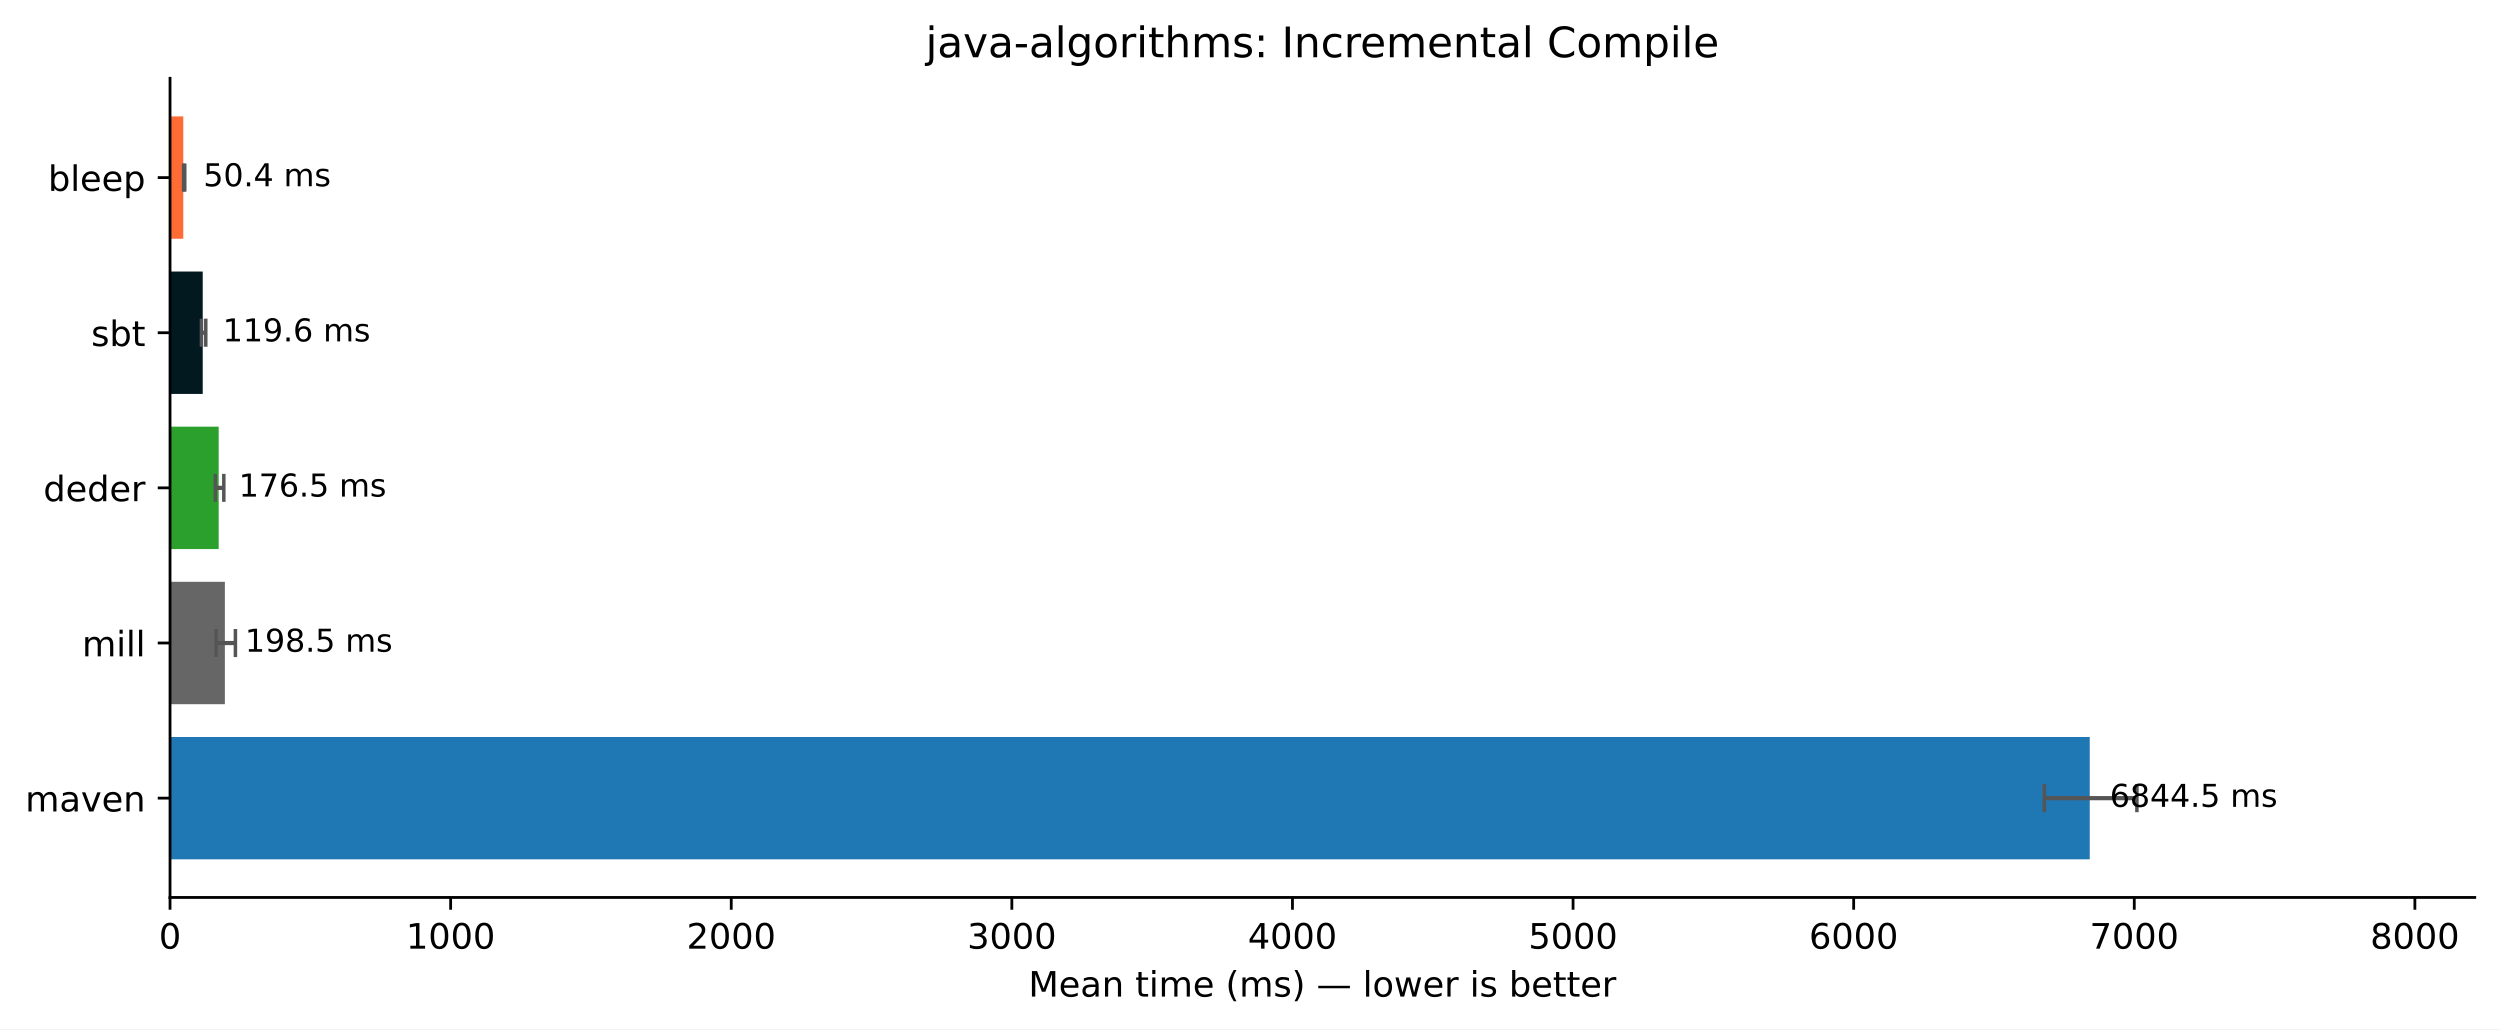
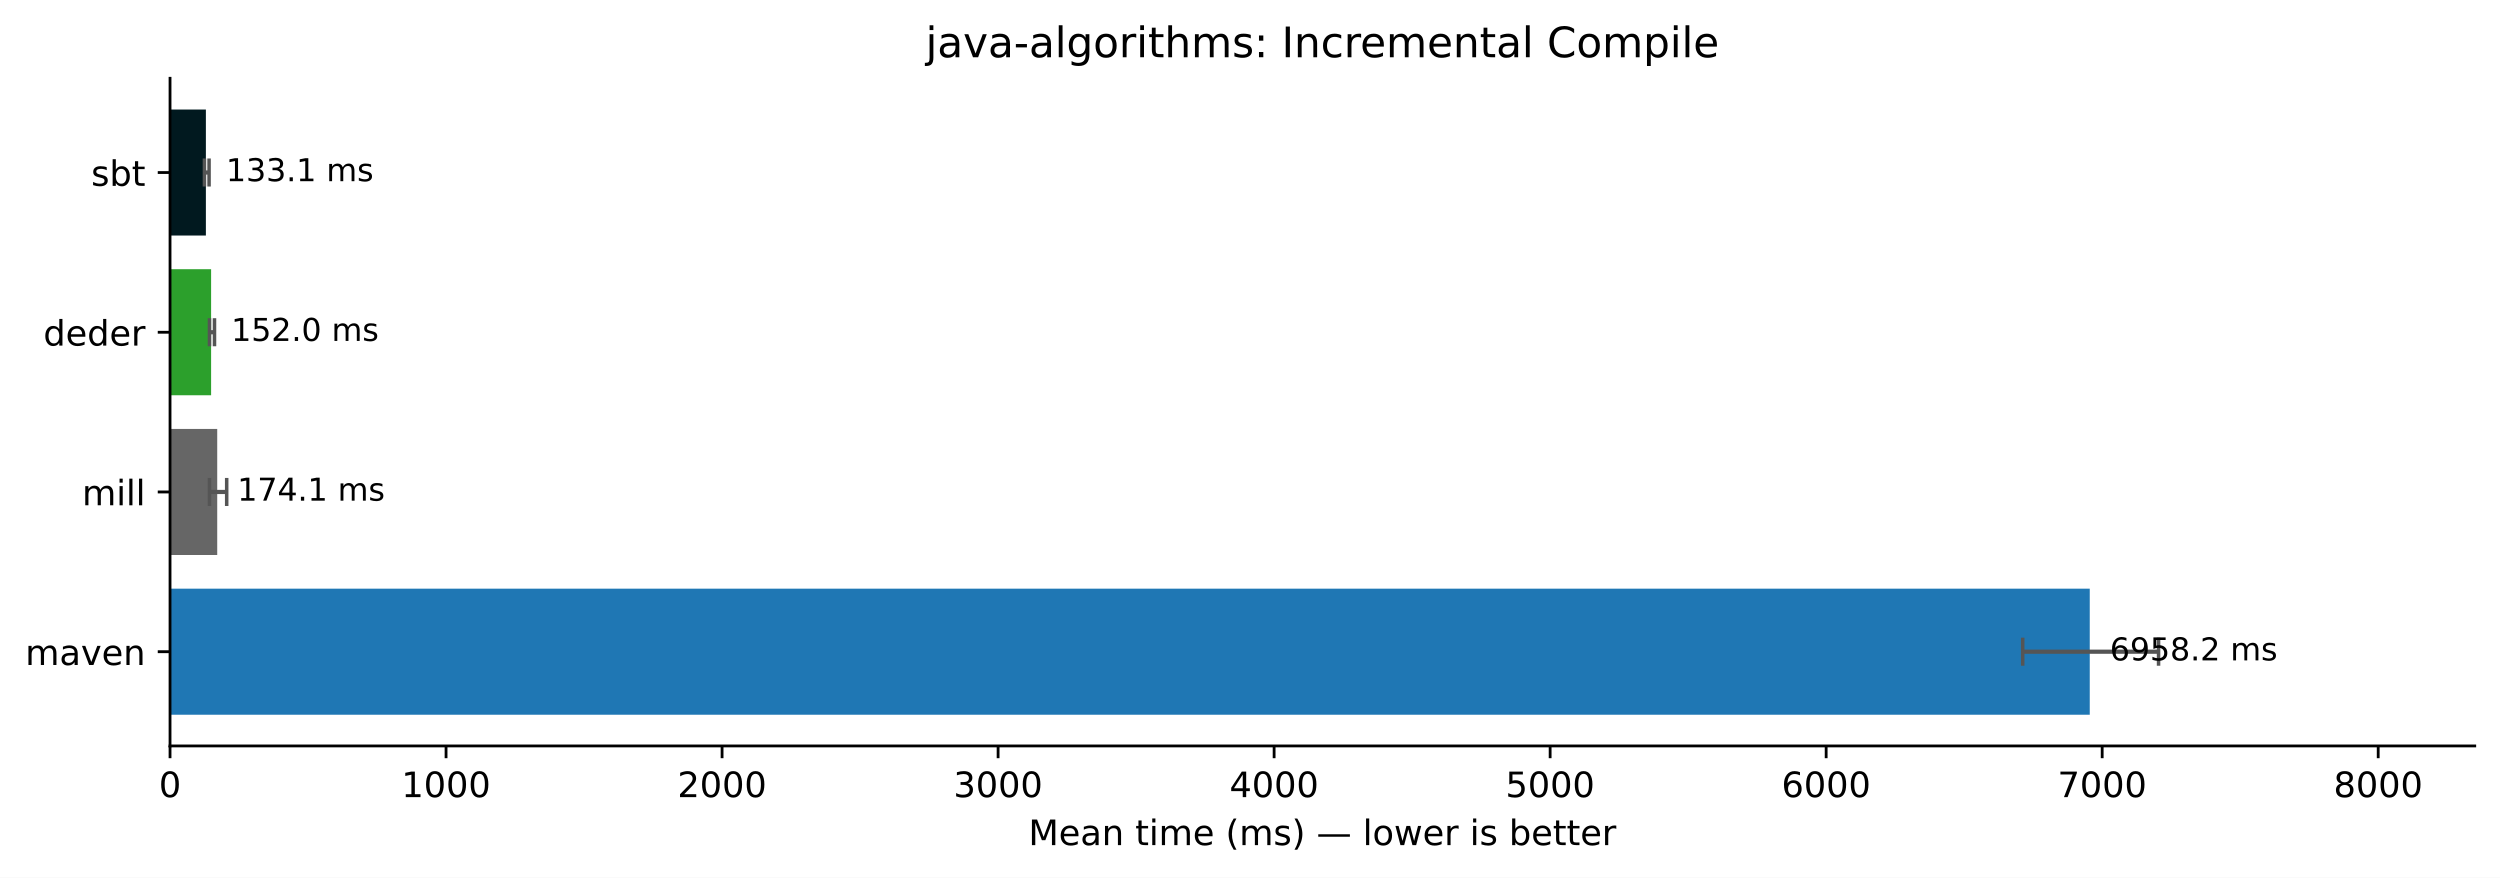
- <svg xmlns="http://www.w3.org/2000/svg" xmlns:xlink="http://www.w3.org/1999/xlink" width="712.788pt" height="293.434pt" viewBox="0 0 712.788 293.434" version="1.1">
+ <svg xmlns="http://www.w3.org/2000/svg" xmlns:xlink="http://www.w3.org/1999/xlink" width="712.788pt" height="250.234pt" viewBox="0 0 712.788 250.234" version="1.1">
  <defs>
    <style type="text/css">*{stroke-linejoin: round; stroke-linecap: butt}</style>
  </defs>
  <g id="figure_1">
    <g id="patch_1">
-       <path d="M 0 293.434  L 712.788 293.434  L 712.788 0  L 0 0  z " style="fill: #ffffff" />
+       <path d="M 0 250.234  L 712.788 250.234  L 712.788 0  L 0 0  z " style="fill: #ffffff" />
    </g>
    <g id="axes_1">
      <g id="patch_2">
-         <path d="M 48.478 255.878  L 705.588 255.878  L 705.588 22.318  L 48.478 22.318  z " style="fill: #ffffff" />
+         <path d="M 48.478 212.678  L 705.588 212.678  L 705.588 22.318  L 48.478 22.318  z " style="fill: #ffffff" />
      </g>
      <g id="patch_3">
-         <path d="M 48.478 245.262  L 596.07 245.262  L 596.07 209.874  L 48.478 209.874  z " clip-path="url(#pd72c1c6de4)" style="fill: #1f77b4; stroke: #ffffff; stroke-width: 0.5; stroke-linejoin: miter" />
+         <path d="M 48.478 204.025  L 596.07 204.025  L 596.07 167.593  L 48.478 167.593  z " clip-path="url(#pbc4e9a8b38)" style="fill: #1f77b4; stroke: #ffffff; stroke-width: 0.5; stroke-linejoin: miter" />
      </g>
      <g id="patch_4">
-         <path d="M 48.478 201.027  L 64.362 201.027  L 64.362 165.639  L 48.478 165.639  z " clip-path="url(#pd72c1c6de4)" style="fill: #666666; stroke: #ffffff; stroke-width: 0.5; stroke-linejoin: miter" />
+         <path d="M 48.478 158.485  L 62.183 158.485  L 62.183 122.052  L 48.478 122.052  z " clip-path="url(#pbc4e9a8b38)" style="fill: #666666; stroke: #ffffff; stroke-width: 0.5; stroke-linejoin: miter" />
      </g>
      <g id="patch_5">
-         <path d="M 48.478 156.792  L 62.598 156.792  L 62.598 121.404  L 48.478 121.404  z " clip-path="url(#pd72c1c6de4)" style="fill: #2ca02c; stroke: #ffffff; stroke-width: 0.5; stroke-linejoin: miter" />
+         <path d="M 48.478 112.944  L 60.439 112.944  L 60.439 76.512  L 48.478 76.512  z " clip-path="url(#pbc4e9a8b38)" style="fill: #2ca02c; stroke: #ffffff; stroke-width: 0.5; stroke-linejoin: miter" />
      </g>
      <g id="patch_6">
-         <path d="M 48.478 112.557  L 58.049 112.557  L 58.049 77.169  L 48.478 77.169  z " clip-path="url(#pd72c1c6de4)" style="fill: #01191f; stroke: #ffffff; stroke-width: 0.5; stroke-linejoin: miter" />
-       </g>
-       <g id="patch_7">
-         <path d="M 48.478 68.322  L 52.507 68.322  L 52.507 32.934  L 48.478 32.934  z " clip-path="url(#pd72c1c6de4)" style="fill: #ff6b35; stroke: #ffffff; stroke-width: 0.5; stroke-linejoin: miter" />
+         <path d="M 48.478 67.403  L 58.95 67.403  L 58.95 30.971  L 48.478 30.971  z " clip-path="url(#pbc4e9a8b38)" style="fill: #01191f; stroke: #ffffff; stroke-width: 0.5; stroke-linejoin: miter" />
      </g>
      <g id="matplotlib.axis_1">
        <g id="xtick_1">
          <g id="line2d_1">
            <defs>
-               <path id="mb62861f064" d="M 0 0  L 0 3.5  " style="stroke: #000000; stroke-width: 0.8" />
+               <path id="m94cedf8190" d="M 0 0  L 0 3.5  " style="stroke: #000000; stroke-width: 0.8" />
            </defs>
            <g>
-               <use xlink:href="#mb62861f064" x="48.478" y="255.878" style="stroke: #000000; stroke-width: 0.8" />
+               <use xlink:href="#m94cedf8190" x="48.478" y="212.678" style="stroke: #000000; stroke-width: 0.8" />
            </g>
          </g>
          <g id="text_1">
-             <g transform="translate(45.29688 270.4766) scale(0.1 -0.1)">
+             <g transform="translate(45.29688 227.2766) scale(0.1 -0.1)">
              <defs>
                <path id="DejaVuSans-30" d="M 2034 4250  Q 1547 4250 1301 3770  Q 1056 3291 1056 2328  Q 1056 1369 1301 889  Q 1547 409 2034 409  Q 2525 409 2770 889  Q 3016 1369 3016 2328  Q 3016 3291 2770 3770  Q 2525 4250 2034 4250  z M 2034 4750  Q 2819 4750 3233 4129  Q 3647 3509 3647 2328  Q 3647 1150 3233 529  Q 2819 -91 2034 -91  Q 1250 -91 836 529  Q 422 1150 422 2328  Q 422 3509 836 4129  Q 1250 4750 2034 4750  z " transform="scale(0.015625)" />
              </defs>
              <use xlink:href="#DejaVuSans-30" />
            </g>
          </g>
        </g>
        <g id="xtick_2">
          <g id="line2d_2">
            <g>
-               <use xlink:href="#mb62861f064" x="128.483" y="255.878" style="stroke: #000000; stroke-width: 0.8" />
+               <use xlink:href="#m94cedf8190" x="127.176" y="212.678" style="stroke: #000000; stroke-width: 0.8" />
            </g>
          </g>
          <g id="text_2">
-             <g transform="translate(115.7582 270.4766) scale(0.1 -0.1)">
+             <g transform="translate(114.451 227.2766) scale(0.1 -0.1)">
              <defs>
                <path id="DejaVuSans-31" d="M 794 531  L 1825 531  L 1825 4091  L 703 3866  L 703 4441  L 1819 4666  L 2450 4666  L 2450 531  L 3481 531  L 3481 0  L 794 0  L 794 531  z " transform="scale(0.015625)" />
              </defs>
              <use xlink:href="#DejaVuSans-31" />
              <use xlink:href="#DejaVuSans-30" transform="translate(63.62305 0)" />
              <use xlink:href="#DejaVuSans-30" transform="translate(127.2461 0)" />
              <use xlink:href="#DejaVuSans-30" transform="translate(190.8691 0)" />
            </g>
          </g>
        </g>
        <g id="xtick_3">
          <g id="line2d_3">
            <g>
-               <use xlink:href="#mb62861f064" x="208.488" y="255.878" style="stroke: #000000; stroke-width: 0.8" />
+               <use xlink:href="#m94cedf8190" x="205.874" y="212.678" style="stroke: #000000; stroke-width: 0.8" />
            </g>
          </g>
          <g id="text_3">
-             <g transform="translate(195.7634 270.4766) scale(0.1 -0.1)">
+             <g transform="translate(193.1488 227.2766) scale(0.1 -0.1)">
              <defs>
                <path id="DejaVuSans-32" d="M 1228 531  L 3431 531  L 3431 0  L 469 0  L 469 531  Q 828 903 1448 1529  Q 2069 2156 2228 2338  Q 2531 2678 2651 2914  Q 2772 3150 2772 3378  Q 2772 3750 2511 3984  Q 2250 4219 1831 4219  Q 1534 4219 1204 4116  Q 875 4013 500 3803  L 500 4441  Q 881 4594 1212 4672  Q 1544 4750 1819 4750  Q 2544 4750 2975 4387  Q 3406 4025 3406 3419  Q 3406 3131 3298 2873  Q 3191 2616 2906 2266  Q 2828 2175 2409 1742  Q 1991 1309 1228 531  z " transform="scale(0.015625)" />
              </defs>
              <use xlink:href="#DejaVuSans-32" />
              <use xlink:href="#DejaVuSans-30" transform="translate(63.62305 0)" />
              <use xlink:href="#DejaVuSans-30" transform="translate(127.2461 0)" />
              <use xlink:href="#DejaVuSans-30" transform="translate(190.8691 0)" />
            </g>
          </g>
        </g>
        <g id="xtick_4">
          <g id="line2d_4">
            <g>
-               <use xlink:href="#mb62861f064" x="288.493" y="255.878" style="stroke: #000000; stroke-width: 0.8" />
+               <use xlink:href="#m94cedf8190" x="284.572" y="212.678" style="stroke: #000000; stroke-width: 0.8" />
            </g>
          </g>
          <g id="text_4">
-             <g transform="translate(275.7685 270.4766) scale(0.1 -0.1)">
+             <g transform="translate(271.8467 227.2766) scale(0.1 -0.1)">
              <defs>
                <path id="DejaVuSans-33" d="M 2597 2516  Q 3050 2419 3304 2112  Q 3559 1806 3559 1356  Q 3559 666 3084 287  Q 2609 -91 1734 -91  Q 1441 -91 1130 -33  Q 819 25 488 141  L 488 750  Q 750 597 1062 519  Q 1375 441 1716 441  Q 2309 441 2620 675  Q 2931 909 2931 1356  Q 2931 1769 2642 2001  Q 2353 2234 1838 2234  L 1294 2234  L 1294 2753  L 1863 2753  Q 2328 2753 2575 2939  Q 2822 3125 2822 3475  Q 2822 3834 2567 4026  Q 2313 4219 1838 4219  Q 1578 4219 1281 4162  Q 984 4106 628 3988  L 628 4550  Q 988 4650 1302 4700  Q 1616 4750 1894 4750  Q 2613 4750 3031 4423  Q 3450 4097 3450 3541  Q 3450 3153 3228 2886  Q 3006 2619 2597 2516  z " transform="scale(0.015625)" />
              </defs>
              <use xlink:href="#DejaVuSans-33" />
              <use xlink:href="#DejaVuSans-30" transform="translate(63.62305 0)" />
              <use xlink:href="#DejaVuSans-30" transform="translate(127.2461 0)" />
              <use xlink:href="#DejaVuSans-30" transform="translate(190.8691 0)" />
            </g>
          </g>
        </g>
        <g id="xtick_5">
          <g id="line2d_5">
            <g>
-               <use xlink:href="#mb62861f064" x="368.499" y="255.878" style="stroke: #000000; stroke-width: 0.8" />
+               <use xlink:href="#m94cedf8190" x="363.27" y="212.678" style="stroke: #000000; stroke-width: 0.8" />
            </g>
          </g>
          <g id="text_5">
-             <g transform="translate(355.7736 270.4766) scale(0.1 -0.1)">
+             <g transform="translate(350.5445 227.2766) scale(0.1 -0.1)">
              <defs>
                <path id="DejaVuSans-34" d="M 2419 4116  L 825 1625  L 2419 1625  L 2419 4116  z M 2253 4666  L 3047 4666  L 3047 1625  L 3713 1625  L 3713 1100  L 3047 1100  L 3047 0  L 2419 0  L 2419 1100  L 313 1100  L 313 1709  L 2253 4666  z " transform="scale(0.015625)" />
              </defs>
              <use xlink:href="#DejaVuSans-34" />
              <use xlink:href="#DejaVuSans-30" transform="translate(63.62305 0)" />
              <use xlink:href="#DejaVuSans-30" transform="translate(127.2461 0)" />
              <use xlink:href="#DejaVuSans-30" transform="translate(190.8691 0)" />
            </g>
          </g>
        </g>
        <g id="xtick_6">
          <g id="line2d_6">
            <g>
-               <use xlink:href="#mb62861f064" x="448.504" y="255.878" style="stroke: #000000; stroke-width: 0.8" />
+               <use xlink:href="#m94cedf8190" x="441.967" y="212.678" style="stroke: #000000; stroke-width: 0.8" />
            </g>
          </g>
          <g id="text_6">
-             <g transform="translate(435.7787 270.4766) scale(0.1 -0.1)">
+             <g transform="translate(429.2424 227.2766) scale(0.1 -0.1)">
              <defs>
                <path id="DejaVuSans-35" d="M 691 4666  L 3169 4666  L 3169 4134  L 1269 4134  L 1269 2991  Q 1406 3038 1543 3061  Q 1681 3084 1819 3084  Q 2600 3084 3056 2656  Q 3513 2228 3513 1497  Q 3513 744 3044 326  Q 2575 -91 1722 -91  Q 1428 -91 1123 -41  Q 819 9 494 109  L 494 744  Q 775 591 1075 516  Q 1375 441 1709 441  Q 2250 441 2565 725  Q 2881 1009 2881 1497  Q 2881 1984 2565 2268  Q 2250 2553 1709 2553  Q 1456 2553 1204 2497  Q 953 2441 691 2322  L 691 4666  z " transform="scale(0.015625)" />
              </defs>
              <use xlink:href="#DejaVuSans-35" />
              <use xlink:href="#DejaVuSans-30" transform="translate(63.62305 0)" />
              <use xlink:href="#DejaVuSans-30" transform="translate(127.2461 0)" />
              <use xlink:href="#DejaVuSans-30" transform="translate(190.8691 0)" />
            </g>
          </g>
        </g>
        <g id="xtick_7">
          <g id="line2d_7">
            <g>
-               <use xlink:href="#mb62861f064" x="528.509" y="255.878" style="stroke: #000000; stroke-width: 0.8" />
+               <use xlink:href="#m94cedf8190" x="520.665" y="212.678" style="stroke: #000000; stroke-width: 0.8" />
            </g>
          </g>
          <g id="text_7">
-             <g transform="translate(515.7838 270.4766) scale(0.1 -0.1)">
+             <g transform="translate(507.9402 227.2766) scale(0.1 -0.1)">
              <defs>
                <path id="DejaVuSans-36" d="M 2113 2584  Q 1688 2584 1439 2293  Q 1191 2003 1191 1497  Q 1191 994 1439 701  Q 1688 409 2113 409  Q 2538 409 2786 701  Q 3034 994 3034 1497  Q 3034 2003 2786 2293  Q 2538 2584 2113 2584  z M 3366 4563  L 3366 3988  Q 3128 4100 2886 4159  Q 2644 4219 2406 4219  Q 1781 4219 1451 3797  Q 1122 3375 1075 2522  Q 1259 2794 1537 2939  Q 1816 3084 2150 3084  Q 2853 3084 3261 2657  Q 3669 2231 3669 1497  Q 3669 778 3244 343  Q 2819 -91 2113 -91  Q 1303 -91 875 529  Q 447 1150 447 2328  Q 447 3434 972 4092  Q 1497 4750 2381 4750  Q 2619 4750 2861 4703  Q 3103 4656 3366 4563  z " transform="scale(0.015625)" />
              </defs>
              <use xlink:href="#DejaVuSans-36" />
              <use xlink:href="#DejaVuSans-30" transform="translate(63.62305 0)" />
              <use xlink:href="#DejaVuSans-30" transform="translate(127.2461 0)" />
              <use xlink:href="#DejaVuSans-30" transform="translate(190.8691 0)" />
            </g>
          </g>
        </g>
        <g id="xtick_8">
          <g id="line2d_8">
            <g>
-               <use xlink:href="#mb62861f064" x="608.514" y="255.878" style="stroke: #000000; stroke-width: 0.8" />
+               <use xlink:href="#m94cedf8190" x="599.363" y="212.678" style="stroke: #000000; stroke-width: 0.8" />
            </g>
          </g>
          <g id="text_8">
-             <g transform="translate(595.789 270.4766) scale(0.1 -0.1)">
+             <g transform="translate(586.638 227.2766) scale(0.1 -0.1)">
              <defs>
                <path id="DejaVuSans-37" d="M 525 4666  L 3525 4666  L 3525 4397  L 1831 0  L 1172 0  L 2766 4134  L 525 4134  L 525 4666  z " transform="scale(0.015625)" />
              </defs>
              <use xlink:href="#DejaVuSans-37" />
              <use xlink:href="#DejaVuSans-30" transform="translate(63.62305 0)" />
              <use xlink:href="#DejaVuSans-30" transform="translate(127.2461 0)" />
              <use xlink:href="#DejaVuSans-30" transform="translate(190.8691 0)" />
            </g>
          </g>
        </g>
        <g id="xtick_9">
          <g id="line2d_9">
            <g>
-               <use xlink:href="#mb62861f064" x="688.519" y="255.878" style="stroke: #000000; stroke-width: 0.8" />
+               <use xlink:href="#m94cedf8190" x="678.061" y="212.678" style="stroke: #000000; stroke-width: 0.8" />
            </g>
          </g>
          <g id="text_9">
-             <g transform="translate(675.7941 270.4766) scale(0.1 -0.1)">
+             <g transform="translate(665.3359 227.2766) scale(0.1 -0.1)">
              <defs>
                <path id="DejaVuSans-38" d="M 2034 2216  Q 1584 2216 1326 1975  Q 1069 1734 1069 1313  Q 1069 891 1326 650  Q 1584 409 2034 409  Q 2484 409 2743 651  Q 3003 894 3003 1313  Q 3003 1734 2745 1975  Q 2488 2216 2034 2216  z M 1403 2484  Q 997 2584 770 2862  Q 544 3141 544 3541  Q 544 4100 942 4425  Q 1341 4750 2034 4750  Q 2731 4750 3128 4425  Q 3525 4100 3525 3541  Q 3525 3141 3298 2862  Q 3072 2584 2669 2484  Q 3125 2378 3379 2068  Q 3634 1759 3634 1313  Q 3634 634 3220 271  Q 2806 -91 2034 -91  Q 1263 -91 848 271  Q 434 634 434 1313  Q 434 1759 690 2068  Q 947 2378 1403 2484  z M 1172 3481  Q 1172 3119 1398 2916  Q 1625 2713 2034 2713  Q 2441 2713 2670 2916  Q 2900 3119 2900 3481  Q 2900 3844 2670 4047  Q 2441 4250 2034 4250  Q 1625 4250 1398 4047  Q 1172 3844 1172 3481  z " transform="scale(0.015625)" />
              </defs>
              <use xlink:href="#DejaVuSans-38" />
              <use xlink:href="#DejaVuSans-30" transform="translate(63.62305 0)" />
              <use xlink:href="#DejaVuSans-30" transform="translate(127.2461 0)" />
              <use xlink:href="#DejaVuSans-30" transform="translate(190.8691 0)" />
            </g>
          </g>
        </g>
        <g id="text_10">
-           <g transform="translate(293.2362 284.1547) scale(0.1 -0.1)">
+           <g transform="translate(293.2362 240.9547) scale(0.1 -0.1)">
            <defs>
              <path id="DejaVuSans-4d" d="M 628 4666  L 1569 4666  L 2759 1491  L 3956 4666  L 4897 4666  L 4897 0  L 4281 0  L 4281 4097  L 3078 897  L 2444 897  L 1241 4097  L 1241 0  L 628 0  L 628 4666  z " transform="scale(0.015625)" />
              <path id="DejaVuSans-65" d="M 3597 1894  L 3597 1613  L 953 1613  Q 991 1019 1311 708  Q 1631 397 2203 397  Q 2534 397 2845 478  Q 3156 559 3463 722  L 3463 178  Q 3153 47 2828 -22  Q 2503 -91 2169 -91  Q 1331 -91 842 396  Q 353 884 353 1716  Q 353 2575 817 3079  Q 1281 3584 2069 3584  Q 2775 3584 3186 3129  Q 3597 2675 3597 1894  z M 3022 2063  Q 3016 2534 2758 2815  Q 2500 3097 2075 3097  Q 1594 3097 1305 2825  Q 1016 2553 972 2059  L 3022 2063  z " transform="scale(0.015625)" />
              <path id="DejaVuSans-61" d="M 2194 1759  Q 1497 1759 1228 1600  Q 959 1441 959 1056  Q 959 750 1161 570  Q 1363 391 1709 391  Q 2188 391 2477 730  Q 2766 1069 2766 1631  L 2766 1759  L 2194 1759  z M 3341 1997  L 3341 0  L 2766 0  L 2766 531  Q 2569 213 2275 61  Q 1981 -91 1556 -91  Q 1019 -91 701 211  Q 384 513 384 1019  Q 384 1609 779 1909  Q 1175 2209 1959 2209  L 2766 2209  L 2766 2266  Q 2766 2663 2505 2880  Q 2244 3097 1772 3097  Q 1472 3097 1187 3025  Q 903 2953 641 2809  L 641 3341  Q 956 3463 1253 3523  Q 1550 3584 1831 3584  Q 2591 3584 2966 3190  Q 3341 2797 3341 1997  z " transform="scale(0.015625)" />
              <path id="DejaVuSans-6e" d="M 3513 2113  L 3513 0  L 2938 0  L 2938 2094  Q 2938 2591 2744 2837  Q 2550 3084 2163 3084  Q 1697 3084 1428 2787  Q 1159 2491 1159 1978  L 1159 0  L 581 0  L 581 3500  L 1159 3500  L 1159 2956  Q 1366 3272 1645 3428  Q 1925 3584 2291 3584  Q 2894 3584 3203 3211  Q 3513 2838 3513 2113  z " transform="scale(0.015625)" />
              <path id="DejaVuSans-20" transform="scale(0.015625)" />
              <path id="DejaVuSans-74" d="M 1172 4494  L 1172 3500  L 2356 3500  L 2356 3053  L 1172 3053  L 1172 1153  Q 1172 725 1289 603  Q 1406 481 1766 481  L 2356 481  L 2356 0  L 1766 0  Q 1100 0 847 248  Q 594 497 594 1153  L 594 3053  L 172 3053  L 172 3500  L 594 3500  L 594 4494  L 1172 4494  z " transform="scale(0.015625)" />
              <path id="DejaVuSans-69" d="M 603 3500  L 1178 3500  L 1178 0  L 603 0  L 603 3500  z M 603 4863  L 1178 4863  L 1178 4134  L 603 4134  L 603 4863  z " transform="scale(0.015625)" />
              <path id="DejaVuSans-6d" d="M 3328 2828  Q 3544 3216 3844 3400  Q 4144 3584 4550 3584  Q 5097 3584 5394 3201  Q 5691 2819 5691 2113  L 5691 0  L 5113 0  L 5113 2094  Q 5113 2597 4934 2840  Q 4756 3084 4391 3084  Q 3944 3084 3684 2787  Q 3425 2491 3425 1978  L 3425 0  L 2847 0  L 2847 2094  Q 2847 2600 2669 2842  Q 2491 3084 2119 3084  Q 1678 3084 1418 2786  Q 1159 2488 1159 1978  L 1159 0  L 581 0  L 581 3500  L 1159 3500  L 1159 2956  Q 1356 3278 1631 3431  Q 1906 3584 2284 3584  Q 2666 3584 2933 3390  Q 3200 3197 3328 2828  z " transform="scale(0.015625)" />
              <path id="DejaVuSans-28" d="M 1984 4856  Q 1566 4138 1362 3434  Q 1159 2731 1159 2009  Q 1159 1288 1364 580  Q 1569 -128 1984 -844  L 1484 -844  Q 1016 -109 783 600  Q 550 1309 550 2009  Q 550 2706 781 3412  Q 1013 4119 1484 4856  L 1984 4856  z " transform="scale(0.015625)" />
              <path id="DejaVuSans-73" d="M 2834 3397  L 2834 2853  Q 2591 2978 2328 3040  Q 2066 3103 1784 3103  Q 1356 3103 1142 2972  Q 928 2841 928 2578  Q 928 2378 1081 2264  Q 1234 2150 1697 2047  L 1894 2003  Q 2506 1872 2764 1633  Q 3022 1394 3022 966  Q 3022 478 2636 193  Q 2250 -91 1575 -91  Q 1294 -91 989 -36  Q 684 19 347 128  L 347 722  Q 666 556 975 473  Q 1284 391 1588 391  Q 1994 391 2212 530  Q 2431 669 2431 922  Q 2431 1156 2273 1281  Q 2116 1406 1581 1522  L 1381 1569  Q 847 1681 609 1914  Q 372 2147 372 2553  Q 372 3047 722 3315  Q 1072 3584 1716 3584  Q 2034 3584 2315 3537  Q 2597 3491 2834 3397  z " transform="scale(0.015625)" />
              <path id="DejaVuSans-29" d="M 513 4856  L 1013 4856  Q 1481 4119 1714 3412  Q 1947 2706 1947 2009  Q 1947 1309 1714 600  Q 1481 -109 1013 -844  L 513 -844  Q 928 -128 1133 580  Q 1338 1288 1338 2009  Q 1338 2731 1133 3434  Q 928 4138 513 4856  z " transform="scale(0.015625)" />
              <path id="DejaVuSans-2014" d="M 313 1978  L 6088 1978  L 6088 1528  L 313 1528  L 313 1978  z " transform="scale(0.015625)" />
              <path id="DejaVuSans-6c" d="M 603 4863  L 1178 4863  L 1178 0  L 603 0  L 603 4863  z " transform="scale(0.015625)" />
              <path id="DejaVuSans-6f" d="M 1959 3097  Q 1497 3097 1228 2736  Q 959 2375 959 1747  Q 959 1119 1226 758  Q 1494 397 1959 397  Q 2419 397 2687 759  Q 2956 1122 2956 1747  Q 2956 2369 2687 2733  Q 2419 3097 1959 3097  z M 1959 3584  Q 2709 3584 3137 3096  Q 3566 2609 3566 1747  Q 3566 888 3137 398  Q 2709 -91 1959 -91  Q 1206 -91 779 398  Q 353 888 353 1747  Q 353 2609 779 3096  Q 1206 3584 1959 3584  z " transform="scale(0.015625)" />
              <path id="DejaVuSans-77" d="M 269 3500  L 844 3500  L 1563 769  L 2278 3500  L 2956 3500  L 3675 769  L 4391 3500  L 4966 3500  L 4050 0  L 3372 0  L 2619 2869  L 1863 0  L 1184 0  L 269 3500  z " transform="scale(0.015625)" />
              <path id="DejaVuSans-72" d="M 2631 2963  Q 2534 3019 2420 3045  Q 2306 3072 2169 3072  Q 1681 3072 1420 2755  Q 1159 2438 1159 1844  L 1159 0  L 581 0  L 581 3500  L 1159 3500  L 1159 2956  Q 1341 3275 1631 3429  Q 1922 3584 2338 3584  Q 2397 3584 2469 3576  Q 2541 3569 2628 3553  L 2631 2963  z " transform="scale(0.015625)" />
              <path id="DejaVuSans-62" d="M 3116 1747  Q 3116 2381 2855 2742  Q 2594 3103 2138 3103  Q 1681 3103 1420 2742  Q 1159 2381 1159 1747  Q 1159 1113 1420 752  Q 1681 391 2138 391  Q 2594 391 2855 752  Q 3116 1113 3116 1747  z M 1159 2969  Q 1341 3281 1617 3432  Q 1894 3584 2278 3584  Q 2916 3584 3314 3078  Q 3713 2572 3713 1747  Q 3713 922 3314 415  Q 2916 -91 2278 -91  Q 1894 -91 1617 61  Q 1341 213 1159 525  L 1159 0  L 581 0  L 581 4863  L 1159 4863  L 1159 2969  z " transform="scale(0.015625)" />
            </defs>
            <use xlink:href="#DejaVuSans-4d" />
            <use xlink:href="#DejaVuSans-65" transform="translate(86.2793 0)" />
            <use xlink:href="#DejaVuSans-61" transform="translate(147.8027 0)" />
            <use xlink:href="#DejaVuSans-6e" transform="translate(209.082 0)" />
            <use xlink:href="#DejaVuSans-20" transform="translate(272.4609 0)" />
            <use xlink:href="#DejaVuSans-74" transform="translate(304.248 0)" />
            <use xlink:href="#DejaVuSans-69" transform="translate(343.457 0)" />
            <use xlink:href="#DejaVuSans-6d" transform="translate(371.2402 0)" />
            <use xlink:href="#DejaVuSans-65" transform="translate(468.6523 0)" />
            <use xlink:href="#DejaVuSans-20" transform="translate(530.1758 0)" />
            <use xlink:href="#DejaVuSans-28" transform="translate(561.9629 0)" />
            <use xlink:href="#DejaVuSans-6d" transform="translate(600.9766 0)" />
            <use xlink:href="#DejaVuSans-73" transform="translate(698.3887 0)" />
            <use xlink:href="#DejaVuSans-29" transform="translate(750.4883 0)" />
            <use xlink:href="#DejaVuSans-20" transform="translate(789.502 0)" />
            <use xlink:href="#DejaVuSans-2014" transform="translate(821.2891 0)" />
            <use xlink:href="#DejaVuSans-20" transform="translate(921.2891 0)" />
            <use xlink:href="#DejaVuSans-6c" transform="translate(953.0762 0)" />
            <use xlink:href="#DejaVuSans-6f" transform="translate(980.8594 0)" />
            <use xlink:href="#DejaVuSans-77" transform="translate(1042.041 0)" />
            <use xlink:href="#DejaVuSans-65" transform="translate(1123.828 0)" />
            <use xlink:href="#DejaVuSans-72" transform="translate(1185.352 0)" />
            <use xlink:href="#DejaVuSans-20" transform="translate(1226.465 0)" />
            <use xlink:href="#DejaVuSans-69" transform="translate(1258.252 0)" />
            <use xlink:href="#DejaVuSans-73" transform="translate(1286.035 0)" />
            <use xlink:href="#DejaVuSans-20" transform="translate(1338.135 0)" />
            <use xlink:href="#DejaVuSans-62" transform="translate(1369.922 0)" />
            <use xlink:href="#DejaVuSans-65" transform="translate(1433.398 0)" />
            <use xlink:href="#DejaVuSans-74" transform="translate(1494.922 0)" />
            <use xlink:href="#DejaVuSans-74" transform="translate(1534.131 0)" />
            <use xlink:href="#DejaVuSans-65" transform="translate(1573.34 0)" />
            <use xlink:href="#DejaVuSans-72" transform="translate(1634.863 0)" />
          </g>
        </g>
      </g>
      <g id="matplotlib.axis_2">
        <g id="ytick_1">
          <g id="line2d_10">
            <defs>
-               <path id="m54a7f2fc66" d="M 0 0  L -3.5 0  " style="stroke: #000000; stroke-width: 0.8" />
+               <path id="m6f232bb7b8" d="M 0 0  L -3.5 0  " style="stroke: #000000; stroke-width: 0.8" />
            </defs>
            <g>
-               <use xlink:href="#m54a7f2fc66" x="48.478" y="227.568" style="stroke: #000000; stroke-width: 0.8" />
+               <use xlink:href="#m6f232bb7b8" x="48.478" y="185.809" style="stroke: #000000; stroke-width: 0.8" />
            </g>
          </g>
          <g id="text_11">
-             <g transform="translate(7.2 231.367) scale(0.1 -0.1)">
+             <g transform="translate(7.2 189.6083) scale(0.1 -0.1)">
              <defs>
                <path id="DejaVuSans-76" d="M 191 3500  L 800 3500  L 1894 563  L 2988 3500  L 3597 3500  L 2284 0  L 1503 0  L 191 3500  z " transform="scale(0.015625)" />
              </defs>
              <use xlink:href="#DejaVuSans-6d" />
              <use xlink:href="#DejaVuSans-61" transform="translate(97.41211 0)" />
              <use xlink:href="#DejaVuSans-76" transform="translate(158.6914 0)" />
              <use xlink:href="#DejaVuSans-65" transform="translate(217.8711 0)" />
              <use xlink:href="#DejaVuSans-6e" transform="translate(279.3945 0)" />
            </g>
          </g>
        </g>
        <g id="ytick_2">
          <g id="line2d_11">
            <g>
-               <use xlink:href="#m54a7f2fc66" x="48.478" y="183.333" style="stroke: #000000; stroke-width: 0.8" />
+               <use xlink:href="#m6f232bb7b8" x="48.478" y="140.268" style="stroke: #000000; stroke-width: 0.8" />
            </g>
          </g>
          <g id="text_12">
-             <g transform="translate(23.40312 187.1322) scale(0.1 -0.1)">
+             <g transform="translate(23.40312 144.0677) scale(0.1 -0.1)">
              <use xlink:href="#DejaVuSans-6d" />
              <use xlink:href="#DejaVuSans-69" transform="translate(97.41211 0)" />
              <use xlink:href="#DejaVuSans-6c" transform="translate(125.1953 0)" />
              <use xlink:href="#DejaVuSans-6c" transform="translate(152.9785 0)" />
            </g>
          </g>
        </g>
        <g id="ytick_3">
          <g id="line2d_12">
            <g>
-               <use xlink:href="#m54a7f2fc66" x="48.478" y="139.098" style="stroke: #000000; stroke-width: 0.8" />
+               <use xlink:href="#m6f232bb7b8" x="48.478" y="94.728" style="stroke: #000000; stroke-width: 0.8" />
            </g>
          </g>
          <g id="text_13">
-             <g transform="translate(12.36406 142.8973) scale(0.1 -0.1)">
+             <g transform="translate(12.36406 98.52701) scale(0.1 -0.1)">
              <defs>
                <path id="DejaVuSans-64" d="M 2906 2969  L 2906 4863  L 3481 4863  L 3481 0  L 2906 0  L 2906 525  Q 2725 213 2448 61  Q 2172 -91 1784 -91  Q 1150 -91 751 415  Q 353 922 353 1747  Q 353 2572 751 3078  Q 1150 3584 1784 3584  Q 2172 3584 2448 3432  Q 2725 3281 2906 2969  z M 947 1747  Q 947 1113 1208 752  Q 1469 391 1925 391  Q 2381 391 2643 752  Q 2906 1113 2906 1747  Q 2906 2381 2643 2742  Q 2381 3103 1925 3103  Q 1469 3103 1208 2742  Q 947 2381 947 1747  z " transform="scale(0.015625)" />
              </defs>
              <use xlink:href="#DejaVuSans-64" />
              <use xlink:href="#DejaVuSans-65" transform="translate(63.47656 0)" />
              <use xlink:href="#DejaVuSans-64" transform="translate(125 0)" />
              <use xlink:href="#DejaVuSans-65" transform="translate(188.4766 0)" />
              <use xlink:href="#DejaVuSans-72" transform="translate(250 0)" />
            </g>
          </g>
        </g>
        <g id="ytick_4">
          <g id="line2d_13">
            <g>
-               <use xlink:href="#m54a7f2fc66" x="48.478" y="94.863" style="stroke: #000000; stroke-width: 0.8" />
+               <use xlink:href="#m6f232bb7b8" x="48.478" y="49.187" style="stroke: #000000; stroke-width: 0.8" />
            </g>
          </g>
          <g id="text_14">
-             <g transform="translate(26 98.6625) scale(0.1 -0.1)">
+             <g transform="translate(26 52.98634) scale(0.1 -0.1)">
              <use xlink:href="#DejaVuSans-73" />
              <use xlink:href="#DejaVuSans-62" transform="translate(52.09961 0)" />
              <use xlink:href="#DejaVuSans-74" transform="translate(115.5762 0)" />
            </g>
          </g>
        </g>
-         <g id="ytick_5">
-           <g id="line2d_14">
-             <g>
-               <use xlink:href="#m54a7f2fc66" x="48.478" y="50.628" style="stroke: #000000; stroke-width: 0.8" />
-             </g>
-           </g>
-           <g id="text_15">
-             <g transform="translate(13.69688 54.42765) scale(0.1 -0.1)">
-               <defs>
-                 <path id="DejaVuSans-70" d="M 1159 525  L 1159 -1331  L 581 -1331  L 581 3500  L 1159 3500  L 1159 2969  Q 1341 3281 1617 3432  Q 1894 3584 2278 3584  Q 2916 3584 3314 3078  Q 3713 2572 3713 1747  Q 3713 922 3314 415  Q 2916 -91 2278 -91  Q 1894 -91 1617 61  Q 1341 213 1159 525  z M 3116 1747  Q 3116 2381 2855 2742  Q 2594 3103 2138 3103  Q 1681 3103 1420 2742  Q 1159 2381 1159 1747  Q 1159 1113 1420 752  Q 1681 391 2138 391  Q 2594 391 2855 752  Q 3116 1113 3116 1747  z " transform="scale(0.015625)" />
-               </defs>
-               <use xlink:href="#DejaVuSans-62" />
-               <use xlink:href="#DejaVuSans-6c" transform="translate(63.47656 0)" />
-               <use xlink:href="#DejaVuSans-65" transform="translate(91.25977 0)" />
-               <use xlink:href="#DejaVuSans-65" transform="translate(152.7832 0)" />
-               <use xlink:href="#DejaVuSans-70" transform="translate(214.3066 0)" />
-             </g>
-           </g>
-         </g>
      </g>
      <g id="LineCollection_1">
-         <path d="M 582.872 227.568  L 609.267 227.568  " clip-path="url(#pd72c1c6de4)" style="fill: none; stroke: #555555; stroke-width: 1.2" />
-         <path d="M 61.607 183.333  L 67.117 183.333  " clip-path="url(#pd72c1c6de4)" style="fill: none; stroke: #555555; stroke-width: 1.2" />
-         <path d="M 61.386 139.098  L 63.81 139.098  " clip-path="url(#pd72c1c6de4)" style="fill: none; stroke: #555555; stroke-width: 1.2" />
-         <path d="M 57.429 94.863  L 58.668 94.863  " clip-path="url(#pd72c1c6de4)" style="fill: none; stroke: #555555; stroke-width: 1.2" />
-         <path d="M 52.342 50.628  L 52.673 50.628  " clip-path="url(#pd72c1c6de4)" style="fill: none; stroke: #555555; stroke-width: 1.2" />
+         <path d="M 576.703 185.809  L 615.437 185.809  " clip-path="url(#pbc4e9a8b38)" style="fill: none; stroke: #555555; stroke-width: 1.2" />
+         <path d="M 59.733 140.268  L 64.633 140.268  " clip-path="url(#pbc4e9a8b38)" style="fill: none; stroke: #555555; stroke-width: 1.2" />
+         <path d="M 59.722 94.728  L 61.156 94.728  " clip-path="url(#pbc4e9a8b38)" style="fill: none; stroke: #555555; stroke-width: 1.2" />
+         <path d="M 58.289 49.187  L 59.61 49.187  " clip-path="url(#pbc4e9a8b38)" style="fill: none; stroke: #555555; stroke-width: 1.2" />
+       </g>
+       <g id="line2d_14">
+         <defs>
+           <path id="md3b27280c8" d="M 0 4  L 0 -4  " style="stroke: #555555" />
+         </defs>
+         <g clip-path="url(#pbc4e9a8b38)">
+           <use xlink:href="#md3b27280c8" x="576.703" y="185.809" style="fill: #1f77b4; stroke: #555555" />
+           <use xlink:href="#md3b27280c8" x="59.733" y="140.268" style="fill: #1f77b4; stroke: #555555" />
+           <use xlink:href="#md3b27280c8" x="59.722" y="94.728" style="fill: #1f77b4; stroke: #555555" />
+           <use xlink:href="#md3b27280c8" x="58.289" y="49.187" style="fill: #1f77b4; stroke: #555555" />
+         </g>
      </g>
      <g id="line2d_15">
-         <defs>
-           <path id="mdd352dc1df" d="M 0 4  L 0 -4  " style="stroke: #555555" />
-         </defs>
-         <g clip-path="url(#pd72c1c6de4)">
-           <use xlink:href="#mdd352dc1df" x="582.872" y="227.568" style="fill: #1f77b4; stroke: #555555" />
-           <use xlink:href="#mdd352dc1df" x="61.607" y="183.333" style="fill: #1f77b4; stroke: #555555" />
-           <use xlink:href="#mdd352dc1df" x="61.386" y="139.098" style="fill: #1f77b4; stroke: #555555" />
-           <use xlink:href="#mdd352dc1df" x="57.429" y="94.863" style="fill: #1f77b4; stroke: #555555" />
-           <use xlink:href="#mdd352dc1df" x="52.342" y="50.628" style="fill: #1f77b4; stroke: #555555" />
-         </g>
-       </g>
-       <g id="line2d_16">
-         <g clip-path="url(#pd72c1c6de4)">
-           <use xlink:href="#mdd352dc1df" x="609.267" y="227.568" style="fill: #1f77b4; stroke: #555555" />
-           <use xlink:href="#mdd352dc1df" x="67.117" y="183.333" style="fill: #1f77b4; stroke: #555555" />
-           <use xlink:href="#mdd352dc1df" x="63.81" y="139.098" style="fill: #1f77b4; stroke: #555555" />
-           <use xlink:href="#mdd352dc1df" x="58.668" y="94.863" style="fill: #1f77b4; stroke: #555555" />
-           <use xlink:href="#mdd352dc1df" x="52.673" y="50.628" style="fill: #1f77b4; stroke: #555555" />
-         </g>
+         <g clip-path="url(#pbc4e9a8b38)">
+           <use xlink:href="#md3b27280c8" x="615.437" y="185.809" style="fill: #1f77b4; stroke: #555555" />
+           <use xlink:href="#md3b27280c8" x="64.633" y="140.268" style="fill: #1f77b4; stroke: #555555" />
+           <use xlink:href="#md3b27280c8" x="61.156" y="94.728" style="fill: #1f77b4; stroke: #555555" />
+           <use xlink:href="#md3b27280c8" x="59.61" y="49.187" style="fill: #1f77b4; stroke: #555555" />
+         </g>
+       </g>
+       <g id="patch_7">
+         <path d="M 48.478 212.678  L 48.478 22.318  " style="fill: none; stroke: #000000; stroke-width: 0.8; stroke-linejoin: miter; stroke-linecap: square" />
      </g>
      <g id="patch_8">
-         <path d="M 48.478 255.878  L 48.478 22.318  " style="fill: none; stroke: #000000; stroke-width: 0.8; stroke-linejoin: miter; stroke-linecap: square" />
-       </g>
-       <g id="patch_9">
-         <path d="M 48.478 255.878  L 705.588 255.878  " style="fill: none; stroke: #000000; stroke-width: 0.8; stroke-linejoin: miter; stroke-linecap: square" />
-       </g>
-       <g id="text_16">
-         <g transform="translate(601.5457 230.0513) scale(0.09 -0.09)">
+         <path d="M 48.478 212.678  L 705.588 212.678  " style="fill: none; stroke: #000000; stroke-width: 0.8; stroke-linejoin: miter; stroke-linecap: square" />
+       </g>
+       <g id="text_15">
+         <g transform="translate(601.5457 188.2926) scale(0.09 -0.09)">
          <defs>
+             <path id="DejaVuSans-39" d="M 703 97  L 703 672  Q 941 559 1184 500  Q 1428 441 1663 441  Q 2288 441 2617 861  Q 2947 1281 2994 2138  Q 2813 1869 2534 1725  Q 2256 1581 1919 1581  Q 1219 1581 811 2004  Q 403 2428 403 3163  Q 403 3881 828 4315  Q 1253 4750 1959 4750  Q 2769 4750 3195 4129  Q 3622 3509 3622 2328  Q 3622 1225 3098 567  Q 2575 -91 1691 -91  Q 1453 -91 1209 -44  Q 966 3 703 97  z M 1959 2075  Q 2384 2075 2632 2365  Q 2881 2656 2881 3163  Q 2881 3666 2632 3958  Q 2384 4250 1959 4250  Q 1534 4250 1286 3958  Q 1038 3666 1038 3163  Q 1038 2656 1286 2365  Q 1534 2075 1959 2075  z " transform="scale(0.015625)" />
            <path id="DejaVuSans-2e" d="M 684 794  L 1344 794  L 1344 0  L 684 0  L 684 794  z " transform="scale(0.015625)" />
          </defs>
          <use xlink:href="#DejaVuSans-36" />
-           <use xlink:href="#DejaVuSans-38" transform="translate(63.62305 0)" />
-           <use xlink:href="#DejaVuSans-34" transform="translate(127.2461 0)" />
-           <use xlink:href="#DejaVuSans-34" transform="translate(190.8691 0)" />
+           <use xlink:href="#DejaVuSans-39" transform="translate(63.62305 0)" />
+           <use xlink:href="#DejaVuSans-35" transform="translate(127.2461 0)" />
+           <use xlink:href="#DejaVuSans-38" transform="translate(190.8691 0)" />
          <use xlink:href="#DejaVuSans-2e" transform="translate(254.4922 0)" />
-           <use xlink:href="#DejaVuSans-35" transform="translate(286.2793 0)" />
+           <use xlink:href="#DejaVuSans-32" transform="translate(286.2793 0)" />
          <use xlink:href="#DejaVuSans-20" transform="translate(349.9023 0)" />
          <use xlink:href="#DejaVuSans-6d" transform="translate(381.6895 0)" />
          <use xlink:href="#DejaVuSans-73" transform="translate(479.1016 0)" />
        </g>
      </g>
-       <g id="text_17">
-         <g transform="translate(69.83806 185.8164) scale(0.09 -0.09)">
-           <defs>
-             <path id="DejaVuSans-39" d="M 703 97  L 703 672  Q 941 559 1184 500  Q 1428 441 1663 441  Q 2288 441 2617 861  Q 2947 1281 2994 2138  Q 2813 1869 2534 1725  Q 2256 1581 1919 1581  Q 1219 1581 811 2004  Q 403 2428 403 3163  Q 403 3881 828 4315  Q 1253 4750 1959 4750  Q 2769 4750 3195 4129  Q 3622 3509 3622 2328  Q 3622 1225 3098 567  Q 2575 -91 1691 -91  Q 1453 -91 1209 -44  Q 966 3 703 97  z M 1959 2075  Q 2384 2075 2632 2365  Q 2881 2656 2881 3163  Q 2881 3666 2632 3958  Q 2384 4250 1959 4250  Q 1534 4250 1286 3958  Q 1038 3666 1038 3163  Q 1038 2656 1286 2365  Q 1534 2075 1959 2075  z " transform="scale(0.015625)" />
-           </defs>
+       <g id="text_16">
+         <g transform="translate(67.65917 142.7519) scale(0.09 -0.09)">
          <use xlink:href="#DejaVuSans-31" />
-           <use xlink:href="#DejaVuSans-39" transform="translate(63.62305 0)" />
-           <use xlink:href="#DejaVuSans-38" transform="translate(127.2461 0)" />
+           <use xlink:href="#DejaVuSans-37" transform="translate(63.62305 0)" />
+           <use xlink:href="#DejaVuSans-34" transform="translate(127.2461 0)" />
          <use xlink:href="#DejaVuSans-2e" transform="translate(190.8691 0)" />
-           <use xlink:href="#DejaVuSans-35" transform="translate(222.6562 0)" />
+           <use xlink:href="#DejaVuSans-31" transform="translate(222.6562 0)" />
          <use xlink:href="#DejaVuSans-20" transform="translate(286.2793 0)" />
          <use xlink:href="#DejaVuSans-6d" transform="translate(318.0664 0)" />
          <use xlink:href="#DejaVuSans-73" transform="translate(415.4785 0)" />
        </g>
      </g>
-       <g id="text_18">
-         <g transform="translate(68.074 141.5816) scale(0.09 -0.09)">
+       <g id="text_17">
+         <g transform="translate(65.91501 97.21123) scale(0.09 -0.09)">
          <use xlink:href="#DejaVuSans-31" />
-           <use xlink:href="#DejaVuSans-37" transform="translate(63.62305 0)" />
-           <use xlink:href="#DejaVuSans-36" transform="translate(127.2461 0)" />
+           <use xlink:href="#DejaVuSans-35" transform="translate(63.62305 0)" />
+           <use xlink:href="#DejaVuSans-32" transform="translate(127.2461 0)" />
          <use xlink:href="#DejaVuSans-2e" transform="translate(190.8691 0)" />
-           <use xlink:href="#DejaVuSans-35" transform="translate(222.6562 0)" />
+           <use xlink:href="#DejaVuSans-30" transform="translate(222.6562 0)" />
          <use xlink:href="#DejaVuSans-20" transform="translate(286.2793 0)" />
          <use xlink:href="#DejaVuSans-6d" transform="translate(318.0664 0)" />
          <use xlink:href="#DejaVuSans-73" transform="translate(415.4785 0)" />
        </g>
      </g>
-       <g id="text_19">
-         <g transform="translate(63.5245 97.34671) scale(0.09 -0.09)">
+       <g id="text_18">
+         <g transform="translate(64.42549 51.67056) scale(0.09 -0.09)">
          <use xlink:href="#DejaVuSans-31" />
-           <use xlink:href="#DejaVuSans-31" transform="translate(63.62305 0)" />
-           <use xlink:href="#DejaVuSans-39" transform="translate(127.2461 0)" />
+           <use xlink:href="#DejaVuSans-33" transform="translate(63.62305 0)" />
+           <use xlink:href="#DejaVuSans-33" transform="translate(127.2461 0)" />
          <use xlink:href="#DejaVuSans-2e" transform="translate(190.8691 0)" />
-           <use xlink:href="#DejaVuSans-36" transform="translate(222.6562 0)" />
+           <use xlink:href="#DejaVuSans-31" transform="translate(222.6562 0)" />
          <use xlink:href="#DejaVuSans-20" transform="translate(286.2793 0)" />
          <use xlink:href="#DejaVuSans-6d" transform="translate(318.0664 0)" />
          <use xlink:href="#DejaVuSans-73" transform="translate(415.4785 0)" />
        </g>
      </g>
-       <g id="text_20">
-         <g transform="translate(57.98322 53.11187) scale(0.09 -0.09)">
-           <use xlink:href="#DejaVuSans-35" />
-           <use xlink:href="#DejaVuSans-30" transform="translate(63.62305 0)" />
-           <use xlink:href="#DejaVuSans-2e" transform="translate(127.2461 0)" />
-           <use xlink:href="#DejaVuSans-34" transform="translate(159.0332 0)" />
-           <use xlink:href="#DejaVuSans-20" transform="translate(222.6562 0)" />
-           <use xlink:href="#DejaVuSans-6d" transform="translate(254.4434 0)" />
-           <use xlink:href="#DejaVuSans-73" transform="translate(351.8555 0)" />
-         </g>
-       </g>
-       <g id="text_21">
+       <g id="text_19">
        <g transform="translate(263.9097 16.31812) scale(0.12 -0.12)">
          <defs>
            <path id="DejaVuSans-6a" d="M 603 3500  L 1178 3500  L 1178 -63  Q 1178 -731 923 -1031  Q 669 -1331 103 -1331  L -116 -1331  L -116 -844  L 38 -844  Q 366 -844 484 -692  Q 603 -541 603 -63  L 603 3500  z M 603 4863  L 1178 4863  L 1178 4134  L 603 4134  L 603 4863  z " transform="scale(0.015625)" />
            <path id="DejaVuSans-2d" d="M 313 2009  L 1997 2009  L 1997 1497  L 313 1497  L 313 2009  z " transform="scale(0.015625)" />
            <path id="DejaVuSans-67" d="M 2906 1791  Q 2906 2416 2648 2759  Q 2391 3103 1925 3103  Q 1463 3103 1205 2759  Q 947 2416 947 1791  Q 947 1169 1205 825  Q 1463 481 1925 481  Q 2391 481 2648 825  Q 2906 1169 2906 1791  z M 3481 434  Q 3481 -459 3084 -895  Q 2688 -1331 1869 -1331  Q 1566 -1331 1297 -1286  Q 1028 -1241 775 -1147  L 775 -588  Q 1028 -725 1275 -790  Q 1522 -856 1778 -856  Q 2344 -856 2625 -561  Q 2906 -266 2906 331  L 2906 616  Q 2728 306 2450 153  Q 2172 0 1784 0  Q 1141 0 747 490  Q 353 981 353 1791  Q 353 2603 747 3093  Q 1141 3584 1784 3584  Q 2172 3584 2450 3431  Q 2728 3278 2906 2969  L 2906 3500  L 3481 3500  L 3481 434  z " transform="scale(0.015625)" />
            <path id="DejaVuSans-68" d="M 3513 2113  L 3513 0  L 2938 0  L 2938 2094  Q 2938 2591 2744 2837  Q 2550 3084 2163 3084  Q 1697 3084 1428 2787  Q 1159 2491 1159 1978  L 1159 0  L 581 0  L 581 4863  L 1159 4863  L 1159 2956  Q 1366 3272 1645 3428  Q 1925 3584 2291 3584  Q 2894 3584 3203 3211  Q 3513 2838 3513 2113  z " transform="scale(0.015625)" />
            <path id="DejaVuSans-3a" d="M 750 794  L 1409 794  L 1409 0  L 750 0  L 750 794  z M 750 3309  L 1409 3309  L 1409 2516  L 750 2516  L 750 3309  z " transform="scale(0.015625)" />
            <path id="DejaVuSans-49" d="M 628 4666  L 1259 4666  L 1259 0  L 628 0  L 628 4666  z " transform="scale(0.015625)" />
            <path id="DejaVuSans-63" d="M 3122 3366  L 3122 2828  Q 2878 2963 2633 3030  Q 2388 3097 2138 3097  Q 1578 3097 1268 2742  Q 959 2388 959 1747  Q 959 1106 1268 751  Q 1578 397 2138 397  Q 2388 397 2633 464  Q 2878 531 3122 666  L 3122 134  Q 2881 22 2623 -34  Q 2366 -91 2075 -91  Q 1284 -91 818 406  Q 353 903 353 1747  Q 353 2603 823 3093  Q 1294 3584 2113 3584  Q 2378 3584 2631 3529  Q 2884 3475 3122 3366  z " transform="scale(0.015625)" />
            <path id="DejaVuSans-43" d="M 4122 4306  L 4122 3641  Q 3803 3938 3442 4084  Q 3081 4231 2675 4231  Q 1875 4231 1450 3742  Q 1025 3253 1025 2328  Q 1025 1406 1450 917  Q 1875 428 2675 428  Q 3081 428 3442 575  Q 3803 722 4122 1019  L 4122 359  Q 3791 134 3420 21  Q 3050 -91 2638 -91  Q 1578 -91 968 557  Q 359 1206 359 2328  Q 359 3453 968 4101  Q 1578 4750 2638 4750  Q 3056 4750 3426 4639  Q 3797 4528 4122 4306  z " transform="scale(0.015625)" />
+             <path id="DejaVuSans-70" d="M 1159 525  L 1159 -1331  L 581 -1331  L 581 3500  L 1159 3500  L 1159 2969  Q 1341 3281 1617 3432  Q 1894 3584 2278 3584  Q 2916 3584 3314 3078  Q 3713 2572 3713 1747  Q 3713 922 3314 415  Q 2916 -91 2278 -91  Q 1894 -91 1617 61  Q 1341 213 1159 525  z M 3116 1747  Q 3116 2381 2855 2742  Q 2594 3103 2138 3103  Q 1681 3103 1420 2742  Q 1159 2381 1159 1747  Q 1159 1113 1420 752  Q 1681 391 2138 391  Q 2594 391 2855 752  Q 3116 1113 3116 1747  z " transform="scale(0.015625)" />
          </defs>
          <use xlink:href="#DejaVuSans-6a" />
          <use xlink:href="#DejaVuSans-61" transform="translate(27.7832 0)" />
          <use xlink:href="#DejaVuSans-76" transform="translate(89.0625 0)" />
          <use xlink:href="#DejaVuSans-61" transform="translate(148.2422 0)" />
          <use xlink:href="#DejaVuSans-2d" transform="translate(209.5215 0)" />
          <use xlink:href="#DejaVuSans-61" transform="translate(245.6055 0)" />
          <use xlink:href="#DejaVuSans-6c" transform="translate(306.8848 0)" />
          <use xlink:href="#DejaVuSans-67" transform="translate(334.668 0)" />
          <use xlink:href="#DejaVuSans-6f" transform="translate(398.1445 0)" />
          <use xlink:href="#DejaVuSans-72" transform="translate(459.3262 0)" />
          <use xlink:href="#DejaVuSans-69" transform="translate(500.4395 0)" />
          <use xlink:href="#DejaVuSans-74" transform="translate(528.2227 0)" />
          <use xlink:href="#DejaVuSans-68" transform="translate(567.4316 0)" />
          <use xlink:href="#DejaVuSans-6d" transform="translate(630.8105 0)" />
          <use xlink:href="#DejaVuSans-73" transform="translate(728.2227 0)" />
          <use xlink:href="#DejaVuSans-3a" transform="translate(780.3223 0)" />
          <use xlink:href="#DejaVuSans-20" transform="translate(814.0137 0)" />
          <use xlink:href="#DejaVuSans-49" transform="translate(845.8008 0)" />
          <use xlink:href="#DejaVuSans-6e" transform="translate(875.293 0)" />
          <use xlink:href="#DejaVuSans-63" transform="translate(938.6719 0)" />
          <use xlink:href="#DejaVuSans-72" transform="translate(993.6523 0)" />
          <use xlink:href="#DejaVuSans-65" transform="translate(1032.516 0)" />
          <use xlink:href="#DejaVuSans-6d" transform="translate(1094.039 0)" />
          <use xlink:href="#DejaVuSans-65" transform="translate(1191.451 0)" />
          <use xlink:href="#DejaVuSans-6e" transform="translate(1252.975 0)" />
          <use xlink:href="#DejaVuSans-74" transform="translate(1316.354 0)" />
          <use xlink:href="#DejaVuSans-61" transform="translate(1355.562 0)" />
          <use xlink:href="#DejaVuSans-6c" transform="translate(1416.842 0)" />
          <use xlink:href="#DejaVuSans-20" transform="translate(1444.625 0)" />
          <use xlink:href="#DejaVuSans-43" transform="translate(1476.412 0)" />
          <use xlink:href="#DejaVuSans-6f" transform="translate(1546.236 0)" />
          <use xlink:href="#DejaVuSans-6d" transform="translate(1607.418 0)" />
          <use xlink:href="#DejaVuSans-70" transform="translate(1704.83 0)" />
          <use xlink:href="#DejaVuSans-69" transform="translate(1768.307 0)" />
          <use xlink:href="#DejaVuSans-6c" transform="translate(1796.09 0)" />
          <use xlink:href="#DejaVuSans-65" transform="translate(1823.873 0)" />
        </g>
      </g>
    </g>
  </g>
  <defs>
-     <clipPath id="pd72c1c6de4">
-       <rect x="48.478" y="22.318" width="657.11" height="233.56" />
+     <clipPath id="pbc4e9a8b38">
+       <rect x="48.478" y="22.318" width="657.11" height="190.36" />
    </clipPath>
  </defs>
</svg>
